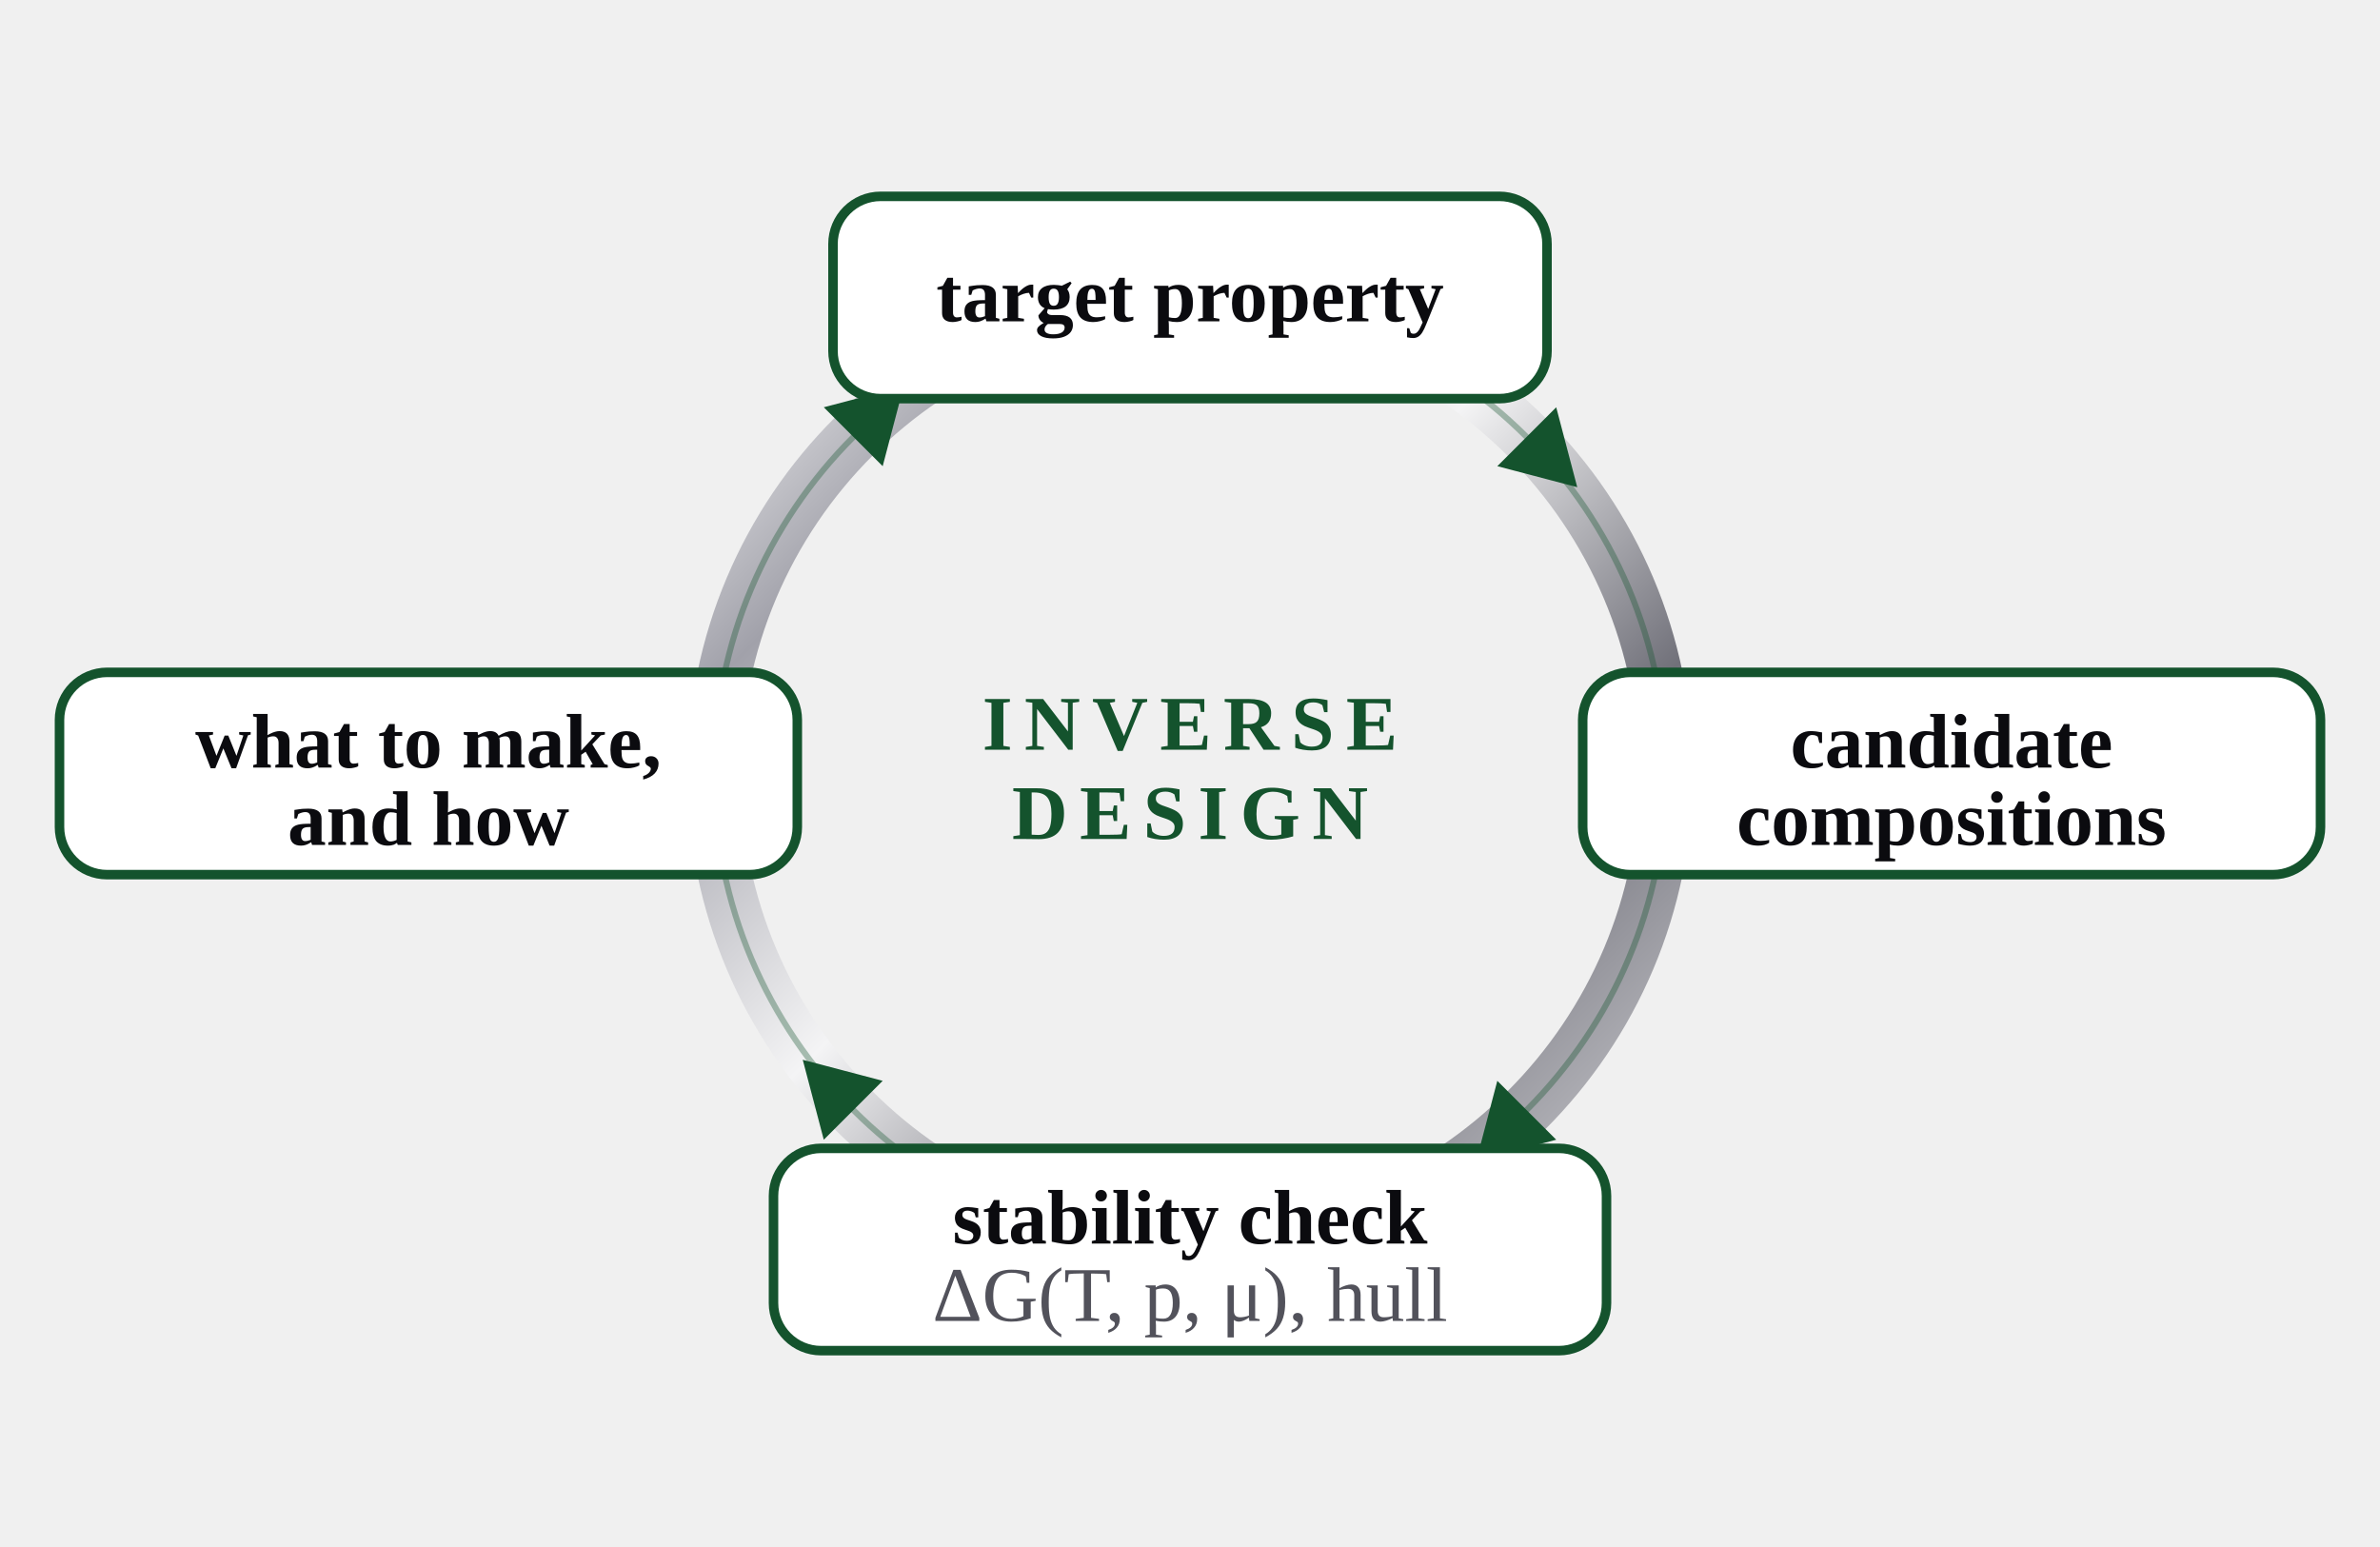
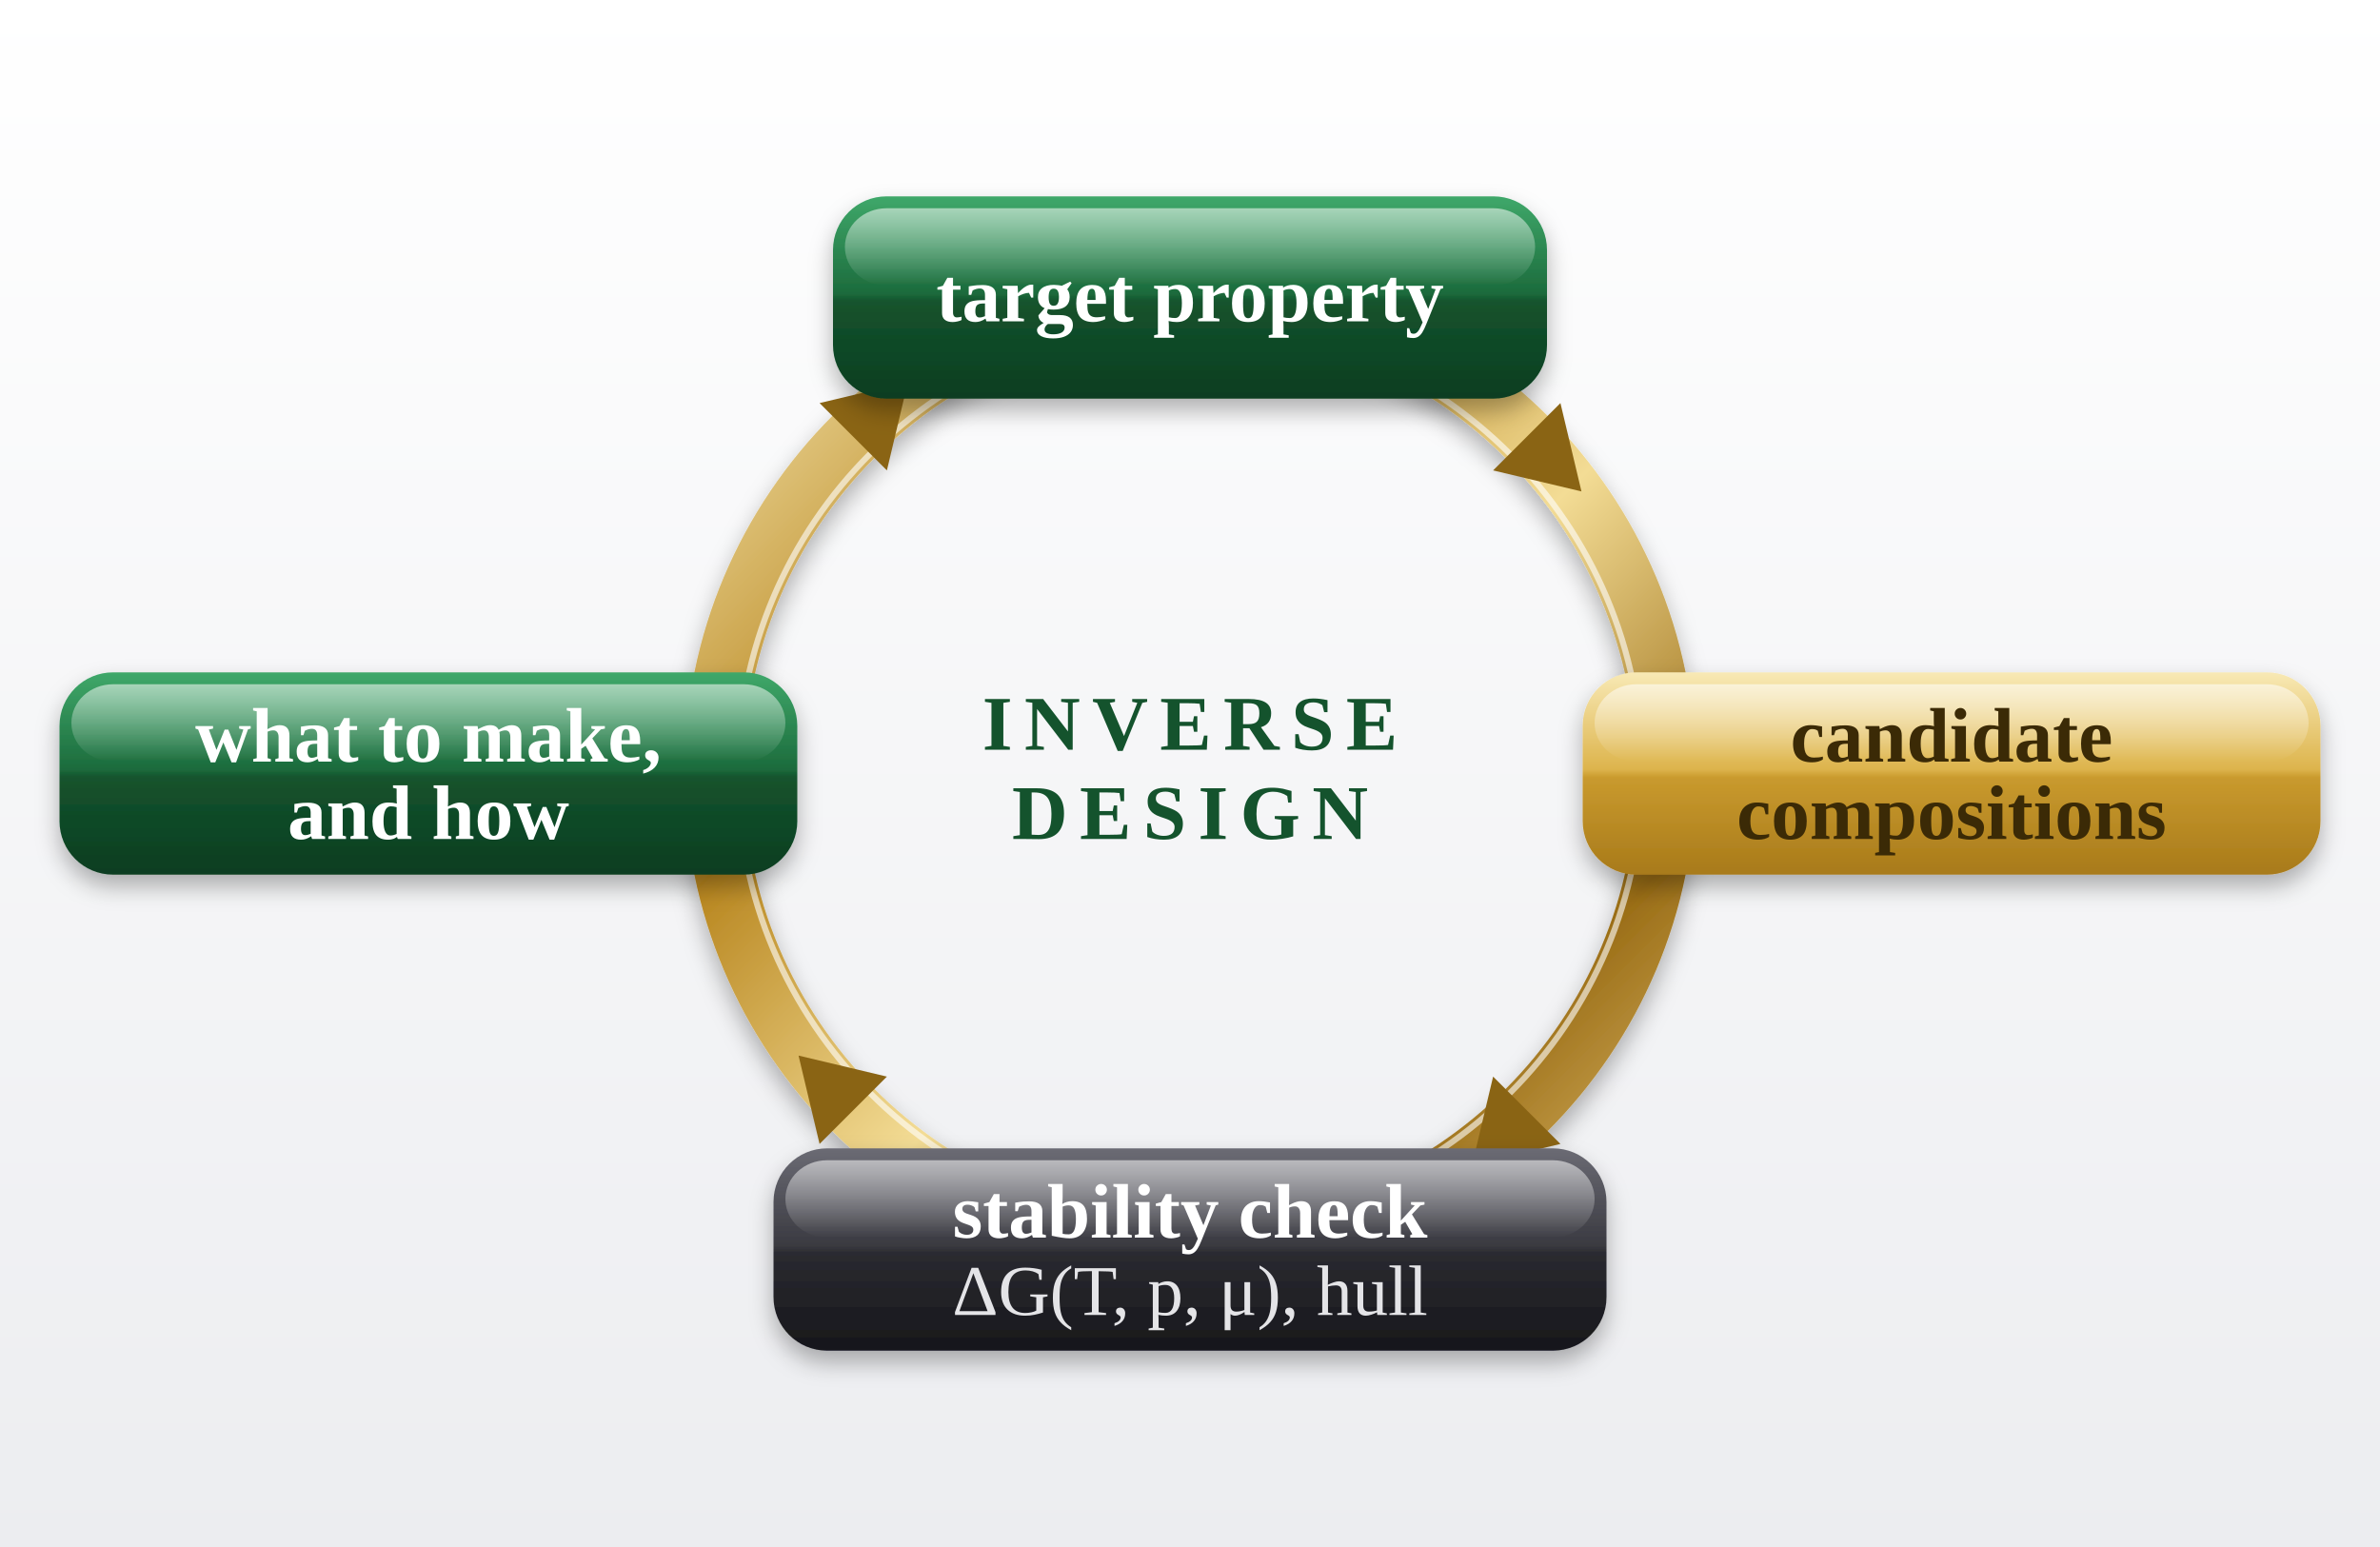
<svg xmlns="http://www.w3.org/2000/svg" class="illus" viewBox="0 0 400 260" role="img" aria-labelledby="loop-t">
  <defs>
-     <linearGradient id="m-loop" x1="0" y1="0" x2="1" y2="1">
-       <stop offset="0" stop-color="#fafafa" />
-       <stop offset=".2" stop-color="#a1a1aa" />
-       <stop offset=".45" stop-color="#f4f4f5" />
-       <stop offset=".7" stop-color="#71717a" />
-       <stop offset="1" stop-color="#d4d4d8" />
+     <linearGradient id="l-bg" x1="0" y1="0" x2="0" y2="1">
+       <stop offset="0" stop-color="#ffffff" />
+       <stop offset="1" stop-color="#ecedf0" />
    </linearGradient>
+     <linearGradient id="l-ring" x1="0" y1="0" x2="1" y2="1">
+       <stop offset="0" stop-color="#f6e7b0" />
+       <stop offset=".3" stop-color="#b8861f" />
+       <stop offset=".55" stop-color="#f3dc95" />
+       <stop offset=".8" stop-color="#9a6d16" />
+       <stop offset="1" stop-color="#e2c070" />
+     </linearGradient>
+     <linearGradient id="l-green" x1="0" y1="0" x2="0" y2="1">
+       <stop offset="0" stop-color="#3fa86a" />
+       <stop offset=".48" stop-color="#1c6b3c" />
+       <stop offset=".52" stop-color="#14532d" />
+       <stop offset="1" stop-color="#0b3d20" />
+     </linearGradient>
+     <linearGradient id="l-gold" x1="0" y1="0" x2="0" y2="1">
+       <stop offset="0" stop-color="#f8e9b5" />
+       <stop offset=".48" stop-color="#ddb44c" />
+       <stop offset=".52" stop-color="#c99a2e" />
+       <stop offset="1" stop-color="#a87a1a" />
+     </linearGradient>
+     <linearGradient id="l-graphite" x1="0" y1="0" x2="0" y2="1">
+       <stop offset="0" stop-color="#6b6b74" />
+       <stop offset=".48" stop-color="#3a3a41" />
+       <stop offset=".52" stop-color="#2a2a30" />
+       <stop offset="1" stop-color="#17171b" />
+     </linearGradient>
+     <linearGradient id="l-sheen" x1="0" y1="0" x2="0" y2="1">
+       <stop offset="0" stop-color="#fff" stop-opacity=".55" />
+       <stop offset="1" stop-color="#fff" stop-opacity="0" />
+     </linearGradient>
+     <filter id="l-sh" x="-20%" y="-30%" width="140%" height="170%">
+       <feDropShadow dx="0" dy="2" stdDeviation="2" flood-color="#000" flood-opacity=".3" />
+     </filter>
  </defs>
-   <circle cx="200" cy="130" r="80" fill="none" stroke="url(#m-loop)" stroke-width="9" />
-   <circle cx="200" cy="130" r="80" fill="none" stroke="#14532d" stroke-width="1" opacity=".35" />
-   <g fill="#14532d">
-     <polygon points="0,-7 12,0 0,7" transform="translate(256.6 186.6) rotate(135)" />
-     <polygon points="0,-7 12,0 0,7" transform="translate(143.4 186.6) rotate(225)" />
-     <polygon points="0,-7 12,0 0,7" transform="translate(143.4 73.4) rotate(315)" />
-     <polygon points="0,-7 12,0 0,7" transform="translate(256.6 73.4) rotate(45)" />
+   <rect width="400" height="260" fill="url(#l-bg)" />
+   <circle cx="200" cy="130" r="80" fill="none" stroke="url(#l-ring)" stroke-width="10" filter="url(#l-sh)" />
+   <circle cx="200" cy="130" r="76" fill="none" stroke="#fff" stroke-width="1" opacity=".6" />
+   <g fill="#8a6414">
+     <polygon points="0,-8 13,0 0,8" transform="translate(256.6 186.6) rotate(135)" />
+     <polygon points="0,-8 13,0 0,8" transform="translate(143.4 186.6) rotate(225)" />
+     <polygon points="0,-8 13,0 0,8" transform="translate(143.4 73.4) rotate(315)" />
+     <polygon points="0,-8 13,0 0,8" transform="translate(256.6 73.4) rotate(45)" />
  </g>
-   <g font-size="13" font-weight="600" fill="#0b0b0f" text-anchor="middle">
-     <rect x="140" y="33" width="120" height="34" rx="8" fill="#fff" stroke="#14532d" stroke-width="1.6" />
-     <text x="200" y="54">target property</text>
-     <rect x="266" y="113" width="124" height="34" rx="8" fill="#fff" stroke="#14532d" stroke-width="1.6" />
-     <text x="328" y="129">candidate</text>
-     <text x="328" y="142">compositions</text>
-     <rect x="130" y="193" width="140" height="34" rx="8" fill="#fff" stroke="#14532d" stroke-width="1.6" />
-     <text x="200" y="209">stability check</text>
-     <text x="200" y="222" font-weight="400" fill="#52525b">ΔG(T, p, μ), hull</text>
-     <rect x="10" y="113" width="124" height="34" rx="8" fill="#fff" stroke="#14532d" stroke-width="1.6" />
-     <text x="72" y="129">what to make,</text>
-     <text x="72" y="142">and how</text>
+   <g filter="url(#l-sh)">
+     <rect x="140" y="33" width="120" height="34" rx="9" fill="url(#l-green)" />
+     <rect x="266" y="113" width="124" height="34" rx="9" fill="url(#l-gold)" />
+     <rect x="130" y="193" width="140" height="34" rx="9" fill="url(#l-graphite)" />
+     <rect x="10" y="113" width="124" height="34" rx="9" fill="url(#l-green)" />
+   </g>
+   <g fill="url(#l-sheen)">
+     <rect x="142" y="35" width="116" height="13" rx="7" />
+     <rect x="268" y="115" width="120" height="13" rx="7" />
+     <rect x="132" y="195" width="136" height="13" rx="7" />
+     <rect x="12" y="115" width="120" height="13" rx="7" />
+   </g>
+   <g font-size="13" font-weight="700" text-anchor="middle">
+     <text x="200" y="54" fill="#fff">target property</text>
+     <text x="328" y="128" fill="#3b2a06">candidate</text>
+     <text x="328" y="141" fill="#3b2a06">compositions</text>
+     <text x="200" y="208" fill="#fff">stability check</text>
+     <text x="200" y="221" font-weight="400" font-size="12" fill="#e4e4e7">ΔG(T, p, μ), hull</text>
+     <text x="72" y="128" fill="#fff">what to make,</text>
+     <text x="72" y="141" fill="#fff">and how</text>
  </g>
  <g text-anchor="middle" fill="#14532d">
-     <text x="200" y="126" font-size="13" font-weight="700" letter-spacing="2">INVERSE</text>
-     <text x="200" y="141" font-size="13" font-weight="700" letter-spacing="2">DESIGN</text>
+     <text x="200" y="126" font-size="13" font-weight="800" letter-spacing="2">INVERSE</text>
+     <text x="200" y="141" font-size="13" font-weight="800" letter-spacing="2">DESIGN</text>
  </g>
</svg>
